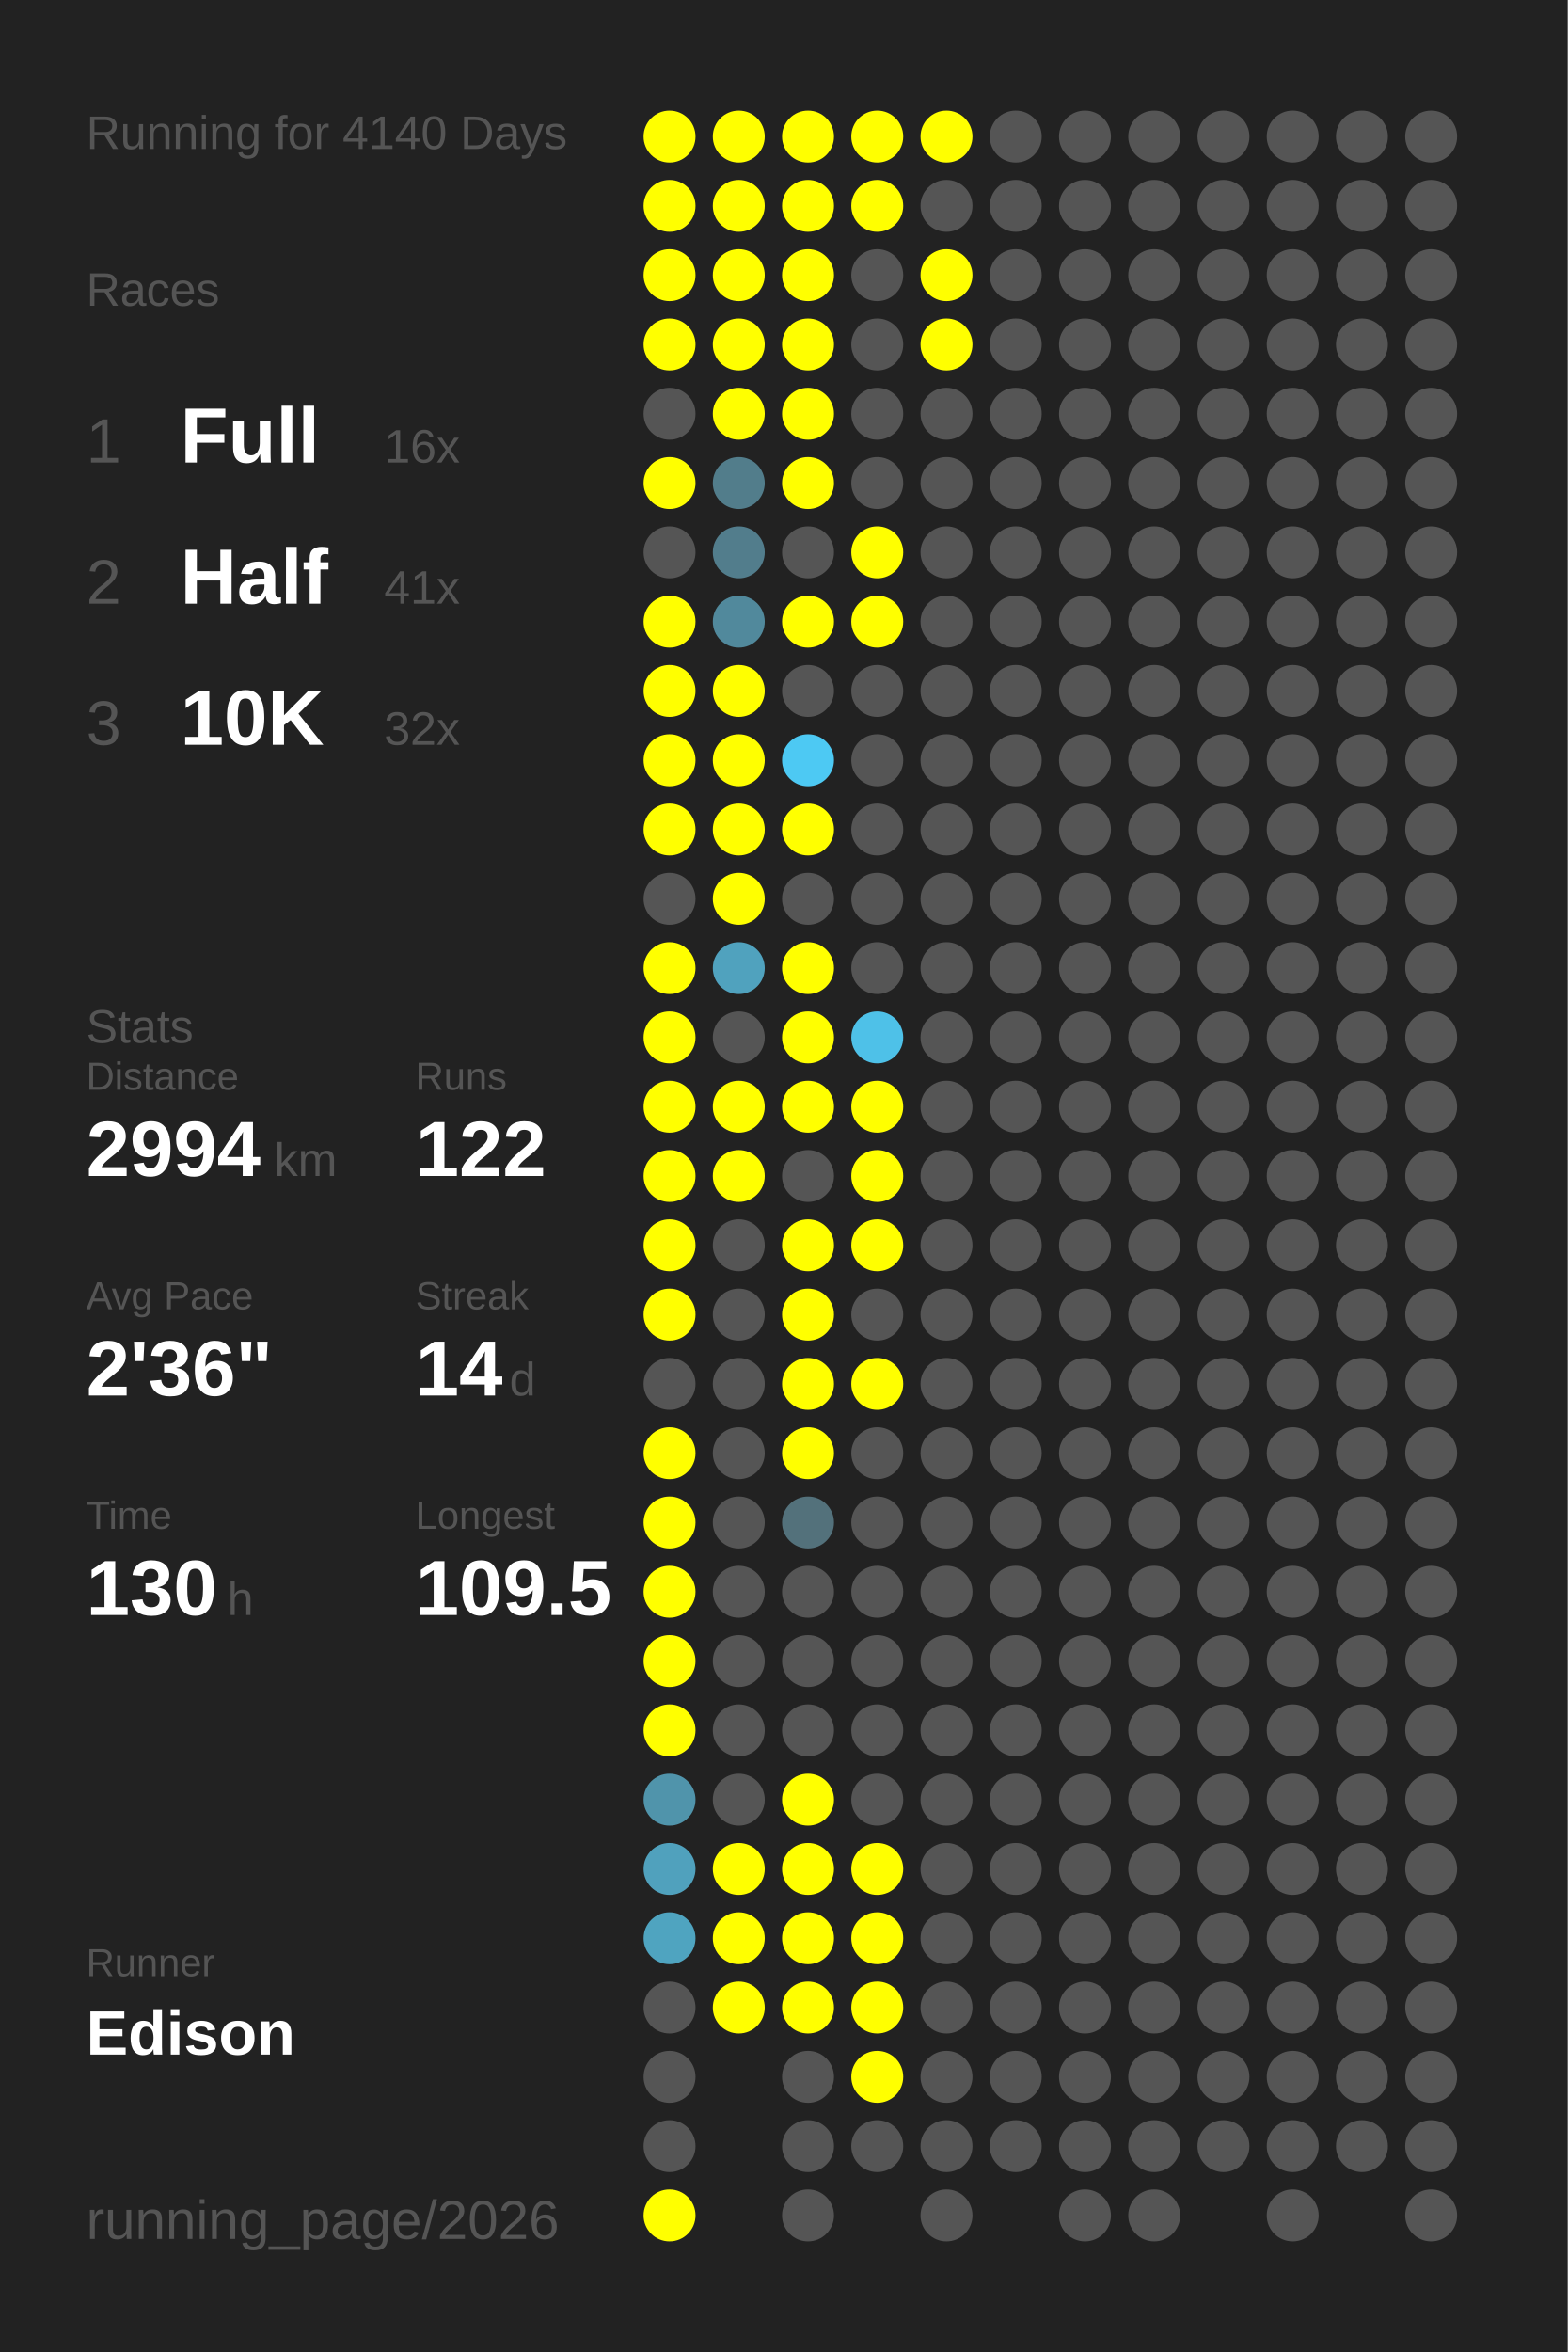
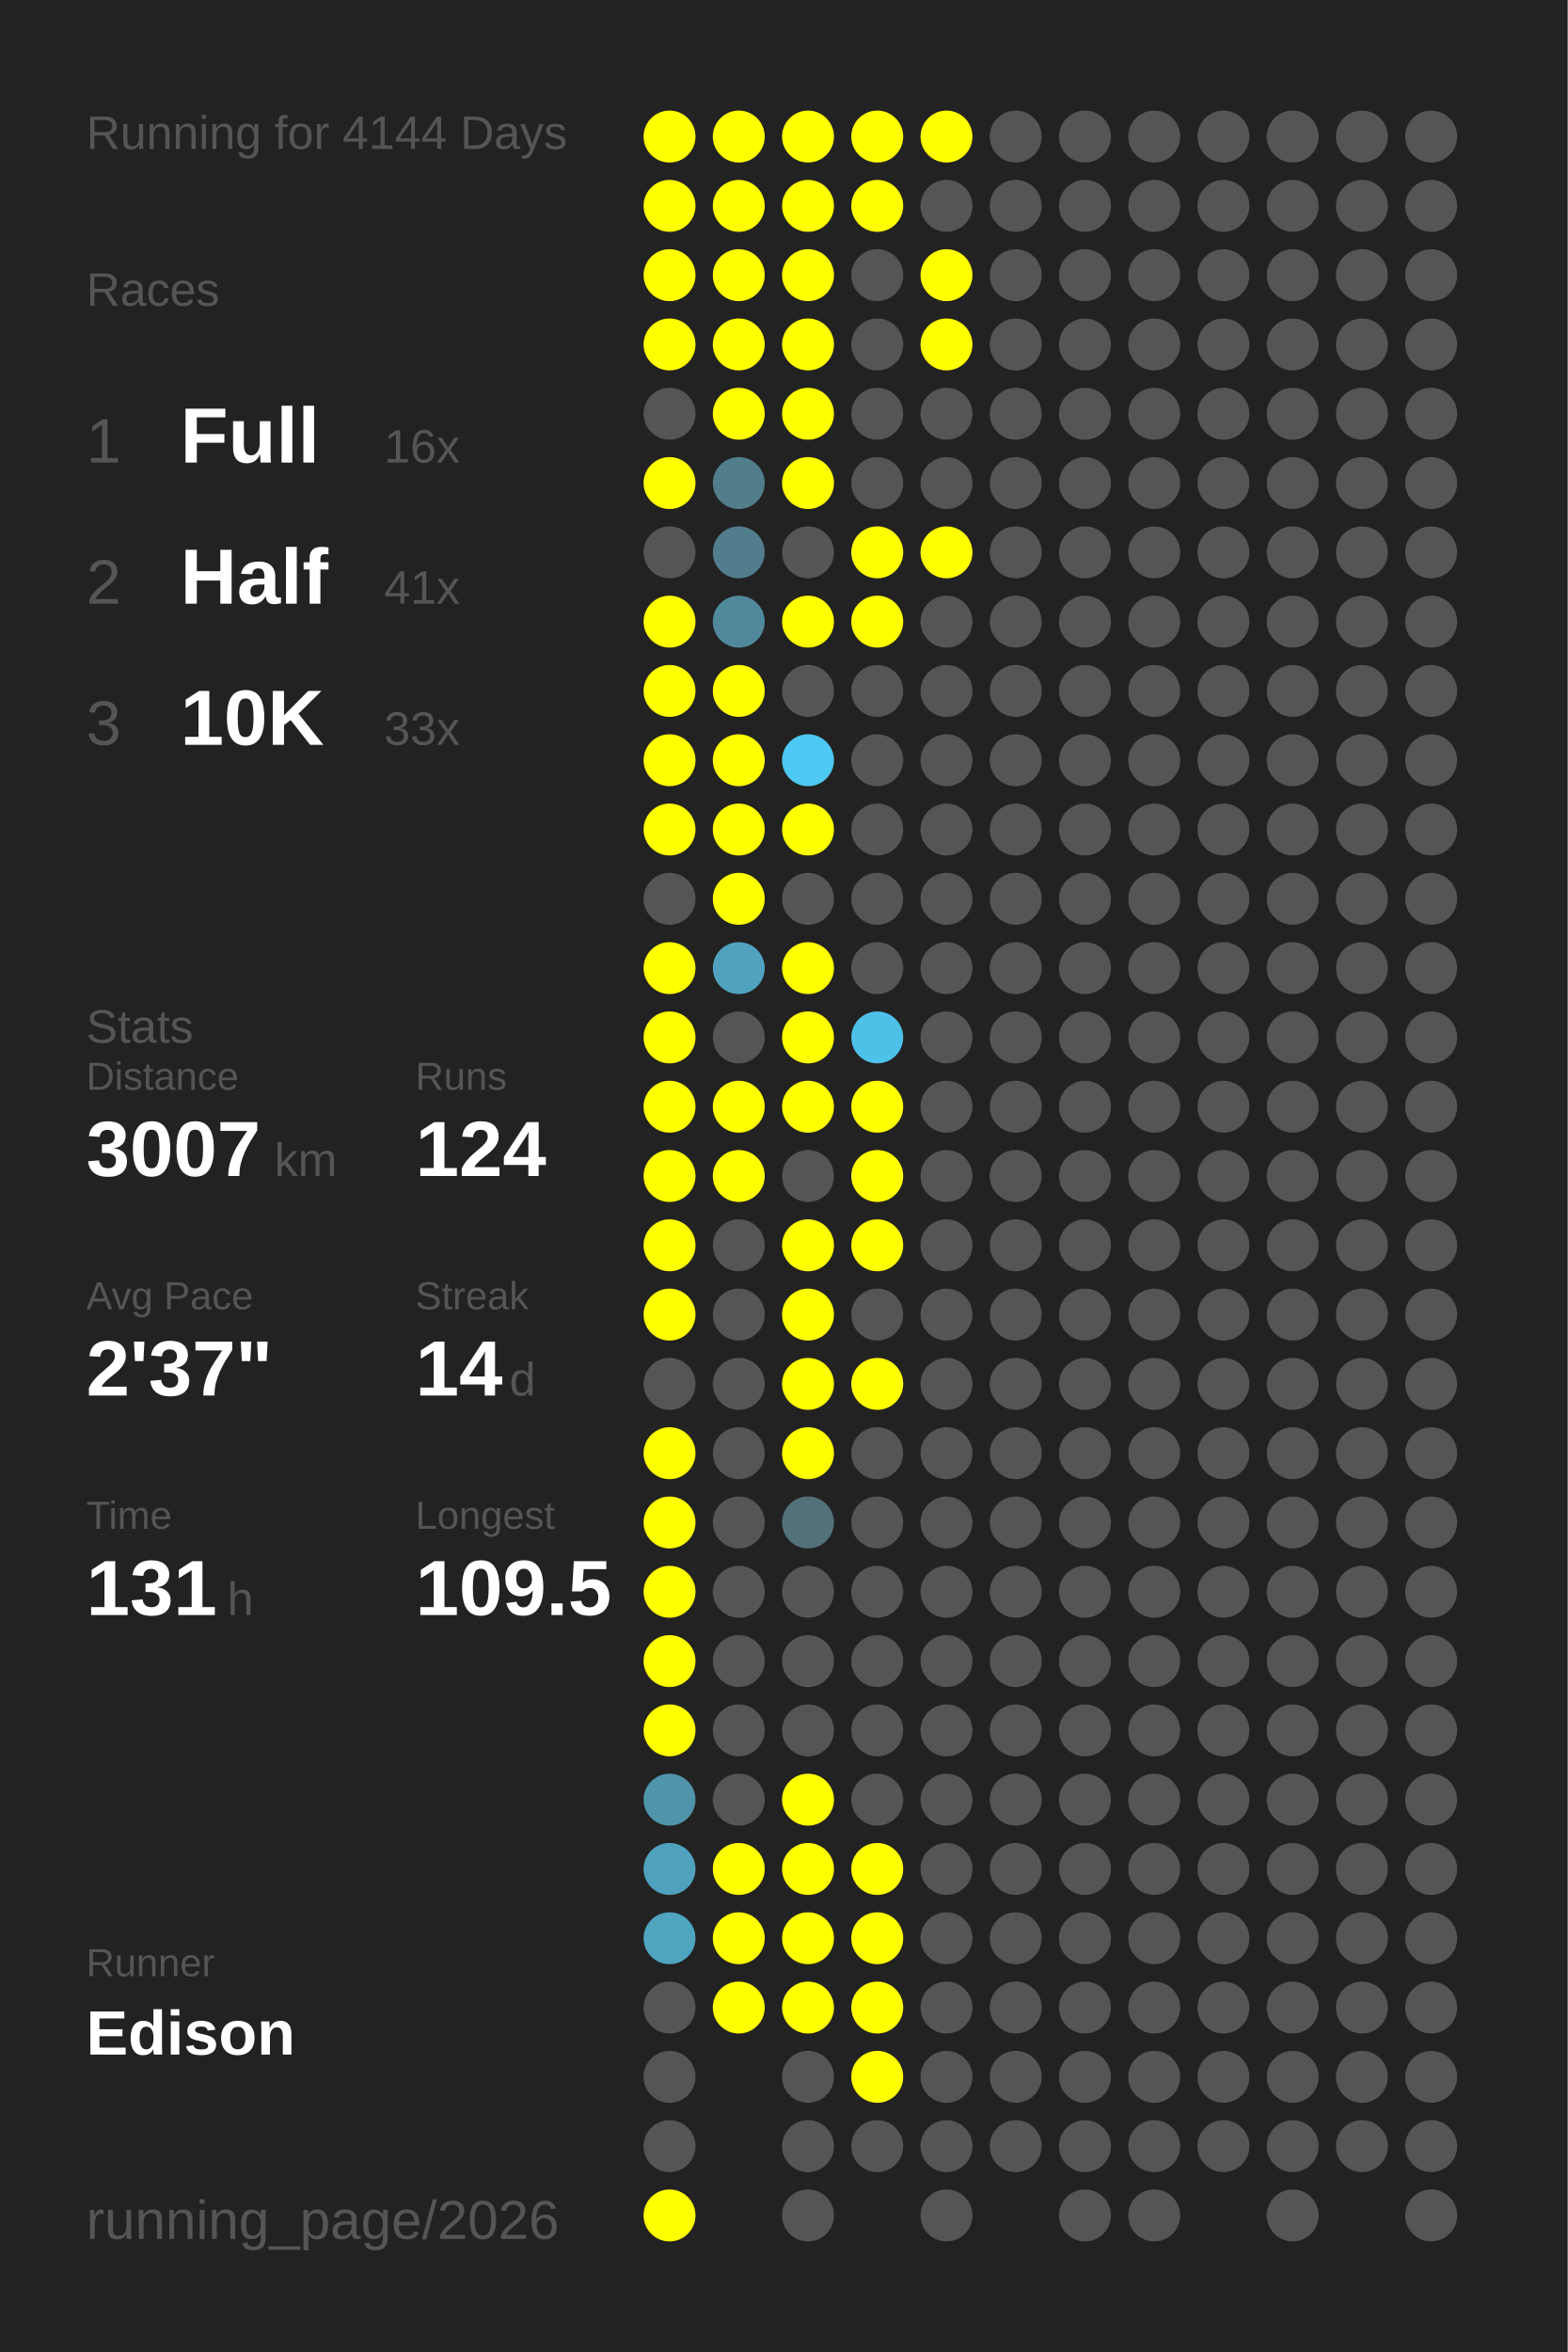
<svg xmlns="http://www.w3.org/2000/svg" baseProfile="full" height="300mm" version="1.1" viewBox="0,0,200,300" width="200mm">
  <defs />
  <rect fill="#222222" height="300" width="200" x="0" y="0" />
-   <text fill="#555555" style="font-size:6px; font-family:Arial;" x="11" y="19">Running for 4140 Days</text>
+   <text fill="#555555" style="font-size:6px; font-family:Arial;" x="11" y="19">Running for 4144 Days</text>
  <text fill="#555555" style="font-size:6px; font-family:Arial;" x="11" y="39">Races</text>
  <text fill="#555555" style="font-size:8px; font-family:Arial;" x="11" y="59">1</text>
  <text fill="#FFFFFF" style="font-size:10px; font-family:Arial; font-weight:bold;" x="23" y="59">Full</text>
  <text fill="#555555" style="font-size:6px; font-family:Arial;" x="49" y="59">16x</text>
  <text fill="#555555" style="font-size:8px; font-family:Arial;" x="11" y="77">2</text>
  <text fill="#FFFFFF" style="font-size:10px; font-family:Arial; font-weight:bold;" x="23" y="77">Half</text>
  <text fill="#555555" style="font-size:6px; font-family:Arial;" x="49" y="77">41x</text>
  <text fill="#555555" style="font-size:8px; font-family:Arial;" x="11" y="95">3</text>
  <text fill="#FFFFFF" style="font-size:10px; font-family:Arial; font-weight:bold;" x="23" y="95">10K</text>
-   <text fill="#555555" style="font-size:6px; font-family:Arial;" x="49" y="95">32x</text>
+   <text fill="#555555" style="font-size:6px; font-family:Arial;" x="49" y="95">33x</text>
  <text fill="#555555" style="font-size:6px; font-family:Arial;" x="11" y="133">Stats</text>
  <text fill="#555555" style="font-size:5px; font-family:Arial;" x="11" y="139">Distance</text>
-   <text fill="#FFFFFF" style="font-size:10px; font-family:Arial; font-weight:bold;" x="11" y="150">2994</text>
+   <text fill="#FFFFFF" style="font-size:10px; font-family:Arial; font-weight:bold;" x="11" y="150">3007</text>
  <text fill="#555555" style="font-size:6px; font-family:Arial;" x="35" y="150">km</text>
  <text fill="#555555" style="font-size:5px; font-family:Arial;" x="53" y="139">Runs</text>
-   <text fill="#FFFFFF" style="font-size:10px; font-family:Arial; font-weight:bold;" x="53" y="150">122</text>
+   <text fill="#FFFFFF" style="font-size:10px; font-family:Arial; font-weight:bold;" x="53" y="150">124</text>
  <text fill="#555555" style="font-size:5px; font-family:Arial;" x="11" y="167">Avg Pace</text>
-   <text fill="#FFFFFF" style="font-size:10px; font-family:Arial; font-weight:bold;" x="11" y="178">2'36"</text>
+   <text fill="#FFFFFF" style="font-size:10px; font-family:Arial; font-weight:bold;" x="11" y="178">2'37"</text>
  <text fill="#555555" style="font-size:5px; font-family:Arial;" x="53" y="167">Streak</text>
  <text fill="#FFFFFF" style="font-size:10px; font-family:Arial; font-weight:bold;" x="53" y="178">14</text>
  <text fill="#555555" style="font-size:6px; font-family:Arial;" x="65" y="178">d</text>
  <text fill="#555555" style="font-size:5px; font-family:Arial;" x="11" y="195">Time</text>
-   <text fill="#FFFFFF" style="font-size:10px; font-family:Arial; font-weight:bold;" x="11" y="206">130</text>
+   <text fill="#FFFFFF" style="font-size:10px; font-family:Arial; font-weight:bold;" x="11" y="206">131</text>
  <text fill="#555555" style="font-size:6px; font-family:Arial;" x="29" y="206">h</text>
  <text fill="#555555" style="font-size:5px; font-family:Arial;" x="53" y="195">Longest</text>
  <text fill="#FFFFFF" style="font-size:10px; font-family:Arial; font-weight:bold;" x="53" y="206">109.5</text>
  <text fill="#555555" style="font-size:5px; font-family:Arial;" x="11" y="252.065">Runner</text>
  <text fill="#FFFFFF" style="font-size:8px; font-family:Arial; font-weight:bold;" x="11" y="262.065">Edison</text>
  <text fill="#555555" style="font-size:7px; font-family:Arial;" x="11" y="285.581">running_page/2026</text>
  <circle cx="85.417" cy="17.419" fill="#FFFF00" r="3.312" />
  <circle cx="85.417" cy="26.258" fill="#FFFF00" r="3.312" />
  <circle cx="85.417" cy="35.097" fill="#FFFF00" r="3.312" />
  <circle cx="85.417" cy="43.935" fill="#FFFF00" r="3.312" />
  <circle cx="85.417" cy="52.774" fill="#555555" r="3.312" />
  <circle cx="85.417" cy="61.613" fill="#FFFF00" r="3.312" />
  <circle cx="85.417" cy="70.452" fill="#555555" r="3.312" />
  <circle cx="85.417" cy="79.29" fill="#FFFF00" r="3.312" />
  <circle cx="85.417" cy="88.129" fill="#FFFF00" r="3.312" />
  <circle cx="85.417" cy="96.968" fill="#FFFF00" r="3.312" />
  <circle cx="85.417" cy="105.806" fill="#FFFF00" r="3.312" />
  <circle cx="85.417" cy="114.645" fill="#555555" r="3.312" />
  <circle cx="85.417" cy="123.484" fill="#FFFF00" r="3.312" />
  <circle cx="85.417" cy="132.323" fill="#FFFF00" r="3.312" />
  <circle cx="85.417" cy="141.161" fill="#FFFF00" r="3.312" />
  <circle cx="85.417" cy="150" fill="#FFFF00" r="3.312" />
  <circle cx="85.417" cy="158.839" fill="#FFFF00" r="3.312" />
  <circle cx="85.417" cy="167.677" fill="#FFFF00" r="3.312" />
  <circle cx="85.417" cy="176.516" fill="#555555" r="3.312" />
  <circle cx="85.417" cy="185.355" fill="#FFFF00" r="3.312" />
  <circle cx="85.417" cy="194.194" fill="#FFFF00" r="3.312" />
  <circle cx="85.417" cy="203.032" fill="#FFFF00" r="3.312" />
  <circle cx="85.417" cy="211.871" fill="#FFFF00" r="3.312" />
  <circle cx="85.417" cy="220.71" fill="#FFFF00" r="3.312" />
  <circle cx="85.417" cy="229.548" fill="#5094ab" r="3.312" />
  <circle cx="85.417" cy="238.387" fill="#50a1bd" r="3.312" />
  <circle cx="85.417" cy="247.226" fill="#4fa4c0" r="3.312" />
  <circle cx="85.417" cy="256.065" fill="#555555" r="3.312" />
  <circle cx="85.417" cy="264.903" fill="#555555" r="3.312" />
  <circle cx="85.417" cy="273.742" fill="#555555" r="3.312" />
  <circle cx="85.417" cy="282.581" fill="#FFFF00" r="3.312" />
  <circle cx="94.25" cy="17.419" fill="#FFFF00" r="3.312" />
  <circle cx="94.25" cy="26.258" fill="#FFFF00" r="3.312" />
  <circle cx="94.25" cy="35.097" fill="#FFFF00" r="3.312" />
  <circle cx="94.25" cy="43.935" fill="#FFFF00" r="3.312" />
  <circle cx="94.25" cy="52.774" fill="#FFFF00" r="3.312" />
  <circle cx="94.25" cy="61.613" fill="#527d8b" r="3.312" />
  <circle cx="94.25" cy="70.452" fill="#527d8c" r="3.312" />
  <circle cx="94.25" cy="79.29" fill="#51899c" r="3.312" />
  <circle cx="94.25" cy="88.129" fill="#FFFF00" r="3.312" />
  <circle cx="94.25" cy="96.968" fill="#FFFF00" r="3.312" />
  <circle cx="94.25" cy="105.806" fill="#FFFF00" r="3.312" />
  <circle cx="94.25" cy="114.645" fill="#FFFF00" r="3.312" />
  <circle cx="94.25" cy="123.484" fill="#50a2be" r="3.312" />
  <circle cx="94.25" cy="132.323" fill="#555555" r="3.312" />
  <circle cx="94.25" cy="141.161" fill="#FFFF00" r="3.312" />
  <circle cx="94.25" cy="150" fill="#FFFF00" r="3.312" />
  <circle cx="94.25" cy="158.839" fill="#555555" r="3.312" />
  <circle cx="94.25" cy="167.677" fill="#555555" r="3.312" />
  <circle cx="94.25" cy="176.516" fill="#555555" r="3.312" />
  <circle cx="94.25" cy="185.355" fill="#555555" r="3.312" />
  <circle cx="94.25" cy="194.194" fill="#555555" r="3.312" />
  <circle cx="94.25" cy="203.032" fill="#555555" r="3.312" />
  <circle cx="94.25" cy="211.871" fill="#555555" r="3.312" />
  <circle cx="94.25" cy="220.71" fill="#555555" r="3.312" />
  <circle cx="94.25" cy="229.548" fill="#555555" r="3.312" />
  <circle cx="94.25" cy="238.387" fill="#FFFF00" r="3.312" />
  <circle cx="94.25" cy="247.226" fill="#FFFF00" r="3.312" />
  <circle cx="94.25" cy="256.065" fill="#FFFF00" r="3.312" />
  <circle cx="103.083" cy="17.419" fill="#FFFF00" r="3.312" />
  <circle cx="103.083" cy="26.258" fill="#FFFF00" r="3.312" />
  <circle cx="103.083" cy="35.097" fill="#FFFF00" r="3.312" />
  <circle cx="103.083" cy="43.935" fill="#FFFF00" r="3.312" />
  <circle cx="103.083" cy="52.774" fill="#FFFF00" r="3.312" />
  <circle cx="103.083" cy="61.613" fill="#FFFF00" r="3.312" />
  <circle cx="103.083" cy="70.452" fill="#555555" r="3.312" />
  <circle cx="103.083" cy="79.29" fill="#FFFF00" r="3.312" />
  <circle cx="103.083" cy="88.129" fill="#555555" r="3.312" />
  <circle cx="103.083" cy="96.968" fill="#4dc9f3" r="3.312" />
  <circle cx="103.083" cy="105.806" fill="#FFFF00" r="3.312" />
  <circle cx="103.083" cy="114.645" fill="#555555" r="3.312" />
  <circle cx="103.083" cy="123.484" fill="#FFFF00" r="3.312" />
  <circle cx="103.083" cy="132.323" fill="#FFFF00" r="3.312" />
  <circle cx="103.083" cy="141.161" fill="#FFFF00" r="3.312" />
  <circle cx="103.083" cy="150" fill="#555555" r="3.312" />
  <circle cx="103.083" cy="158.839" fill="#FFFF00" r="3.312" />
  <circle cx="103.083" cy="167.677" fill="#FFFF00" r="3.312" />
  <circle cx="103.083" cy="176.516" fill="#FFFF00" r="3.312" />
  <circle cx="103.083" cy="185.355" fill="#FFFF00" r="3.312" />
  <circle cx="103.083" cy="194.194" fill="#53717b" r="3.312" />
  <circle cx="103.083" cy="203.032" fill="#555555" r="3.312" />
  <circle cx="103.083" cy="211.871" fill="#555555" r="3.312" />
  <circle cx="103.083" cy="220.71" fill="#555555" r="3.312" />
  <circle cx="103.083" cy="229.548" fill="#FFFF00" r="3.312" />
  <circle cx="103.083" cy="238.387" fill="#FFFF00" r="3.312" />
  <circle cx="103.083" cy="247.226" fill="#FFFF00" r="3.312" />
  <circle cx="103.083" cy="256.065" fill="#FFFF00" r="3.312" />
  <circle cx="103.083" cy="264.903" fill="#555555" r="3.312" />
  <circle cx="103.083" cy="273.742" fill="#555555" r="3.312" />
  <circle cx="103.083" cy="282.581" fill="#555555" r="3.312" />
  <circle cx="111.917" cy="17.419" fill="#FFFF00" r="3.312" />
  <circle cx="111.917" cy="26.258" fill="#FFFF00" r="3.312" />
  <circle cx="111.917" cy="35.097" fill="#555555" r="3.312" />
  <circle cx="111.917" cy="43.935" fill="#555555" r="3.312" />
  <circle cx="111.917" cy="52.774" fill="#555555" r="3.312" />
  <circle cx="111.917" cy="61.613" fill="#555555" r="3.312" />
  <circle cx="111.917" cy="70.452" fill="#FFFF00" r="3.312" />
  <circle cx="111.917" cy="79.29" fill="#FFFF00" r="3.312" />
  <circle cx="111.917" cy="88.129" fill="#555555" r="3.312" />
  <circle cx="111.917" cy="96.968" fill="#555555" r="3.312" />
  <circle cx="111.917" cy="105.806" fill="#555555" r="3.312" />
  <circle cx="111.917" cy="114.645" fill="#555555" r="3.312" />
  <circle cx="111.917" cy="123.484" fill="#555555" r="3.312" />
  <circle cx="111.917" cy="132.323" fill="#4ec1e8" r="3.312" />
  <circle cx="111.917" cy="141.161" fill="#FFFF00" r="3.312" />
  <circle cx="111.917" cy="150" fill="#FFFF00" r="3.312" />
  <circle cx="111.917" cy="158.839" fill="#FFFF00" r="3.312" />
  <circle cx="111.917" cy="167.677" fill="#555555" r="3.312" />
  <circle cx="111.917" cy="176.516" fill="#FFFF00" r="3.312" />
  <circle cx="111.917" cy="185.355" fill="#555555" r="3.312" />
  <circle cx="111.917" cy="194.194" fill="#555555" r="3.312" />
  <circle cx="111.917" cy="203.032" fill="#555555" r="3.312" />
  <circle cx="111.917" cy="211.871" fill="#555555" r="3.312" />
  <circle cx="111.917" cy="220.71" fill="#555555" r="3.312" />
  <circle cx="111.917" cy="229.548" fill="#555555" r="3.312" />
  <circle cx="111.917" cy="238.387" fill="#FFFF00" r="3.312" />
  <circle cx="111.917" cy="247.226" fill="#FFFF00" r="3.312" />
  <circle cx="111.917" cy="256.065" fill="#FFFF00" r="3.312" />
  <circle cx="111.917" cy="264.903" fill="#FFFF00" r="3.312" />
  <circle cx="111.917" cy="273.742" fill="#555555" r="3.312" />
  <circle cx="120.75" cy="17.419" fill="#FFFF00" r="3.312" />
  <circle cx="120.75" cy="26.258" fill="#555555" r="3.312" />
  <circle cx="120.75" cy="35.097" fill="#FFFF00" r="3.312" />
  <circle cx="120.75" cy="43.935" fill="#FFFF00" r="3.312" />
  <circle cx="120.75" cy="52.774" fill="#555555" r="3.312" />
  <circle cx="120.75" cy="61.613" fill="#555555" r="3.312" />
-   <circle cx="120.75" cy="70.452" fill="#555555" r="3.312" />
+   <circle cx="120.75" cy="70.452" fill="#FFFF00" r="3.312" />
  <circle cx="120.75" cy="79.29" fill="#555555" r="3.312" />
  <circle cx="120.75" cy="88.129" fill="#555555" r="3.312" />
  <circle cx="120.75" cy="96.968" fill="#555555" r="3.312" />
  <circle cx="120.75" cy="105.806" fill="#555555" r="3.312" />
  <circle cx="120.75" cy="114.645" fill="#555555" r="3.312" />
  <circle cx="120.75" cy="123.484" fill="#555555" r="3.312" />
  <circle cx="120.75" cy="132.323" fill="#555555" r="3.312" />
  <circle cx="120.75" cy="141.161" fill="#555555" r="3.312" />
  <circle cx="120.75" cy="150" fill="#555555" r="3.312" />
  <circle cx="120.75" cy="158.839" fill="#555555" r="3.312" />
  <circle cx="120.75" cy="167.677" fill="#555555" r="3.312" />
  <circle cx="120.75" cy="176.516" fill="#555555" r="3.312" />
  <circle cx="120.75" cy="185.355" fill="#555555" r="3.312" />
  <circle cx="120.75" cy="194.194" fill="#555555" r="3.312" />
  <circle cx="120.75" cy="203.032" fill="#555555" r="3.312" />
  <circle cx="120.75" cy="211.871" fill="#555555" r="3.312" />
  <circle cx="120.75" cy="220.71" fill="#555555" r="3.312" />
  <circle cx="120.75" cy="229.548" fill="#555555" r="3.312" />
  <circle cx="120.75" cy="238.387" fill="#555555" r="3.312" />
  <circle cx="120.75" cy="247.226" fill="#555555" r="3.312" />
  <circle cx="120.75" cy="256.065" fill="#555555" r="3.312" />
  <circle cx="120.75" cy="264.903" fill="#555555" r="3.312" />
  <circle cx="120.75" cy="273.742" fill="#555555" r="3.312" />
  <circle cx="120.75" cy="282.581" fill="#555555" r="3.312" />
  <circle cx="129.583" cy="17.419" fill="#555555" r="3.312" />
  <circle cx="129.583" cy="26.258" fill="#555555" r="3.312" />
  <circle cx="129.583" cy="35.097" fill="#555555" r="3.312" />
  <circle cx="129.583" cy="43.935" fill="#555555" r="3.312" />
  <circle cx="129.583" cy="52.774" fill="#555555" r="3.312" />
  <circle cx="129.583" cy="61.613" fill="#555555" r="3.312" />
  <circle cx="129.583" cy="70.452" fill="#555555" r="3.312" />
  <circle cx="129.583" cy="79.29" fill="#555555" r="3.312" />
  <circle cx="129.583" cy="88.129" fill="#555555" r="3.312" />
  <circle cx="129.583" cy="96.968" fill="#555555" r="3.312" />
  <circle cx="129.583" cy="105.806" fill="#555555" r="3.312" />
  <circle cx="129.583" cy="114.645" fill="#555555" r="3.312" />
  <circle cx="129.583" cy="123.484" fill="#555555" r="3.312" />
  <circle cx="129.583" cy="132.323" fill="#555555" r="3.312" />
  <circle cx="129.583" cy="141.161" fill="#555555" r="3.312" />
  <circle cx="129.583" cy="150" fill="#555555" r="3.312" />
  <circle cx="129.583" cy="158.839" fill="#555555" r="3.312" />
  <circle cx="129.583" cy="167.677" fill="#555555" r="3.312" />
  <circle cx="129.583" cy="176.516" fill="#555555" r="3.312" />
  <circle cx="129.583" cy="185.355" fill="#555555" r="3.312" />
  <circle cx="129.583" cy="194.194" fill="#555555" r="3.312" />
  <circle cx="129.583" cy="203.032" fill="#555555" r="3.312" />
  <circle cx="129.583" cy="211.871" fill="#555555" r="3.312" />
  <circle cx="129.583" cy="220.71" fill="#555555" r="3.312" />
  <circle cx="129.583" cy="229.548" fill="#555555" r="3.312" />
  <circle cx="129.583" cy="238.387" fill="#555555" r="3.312" />
  <circle cx="129.583" cy="247.226" fill="#555555" r="3.312" />
  <circle cx="129.583" cy="256.065" fill="#555555" r="3.312" />
  <circle cx="129.583" cy="264.903" fill="#555555" r="3.312" />
  <circle cx="129.583" cy="273.742" fill="#555555" r="3.312" />
  <circle cx="138.417" cy="17.419" fill="#555555" r="3.312" />
  <circle cx="138.417" cy="26.258" fill="#555555" r="3.312" />
  <circle cx="138.417" cy="35.097" fill="#555555" r="3.312" />
  <circle cx="138.417" cy="43.935" fill="#555555" r="3.312" />
  <circle cx="138.417" cy="52.774" fill="#555555" r="3.312" />
  <circle cx="138.417" cy="61.613" fill="#555555" r="3.312" />
  <circle cx="138.417" cy="70.452" fill="#555555" r="3.312" />
  <circle cx="138.417" cy="79.29" fill="#555555" r="3.312" />
  <circle cx="138.417" cy="88.129" fill="#555555" r="3.312" />
  <circle cx="138.417" cy="96.968" fill="#555555" r="3.312" />
  <circle cx="138.417" cy="105.806" fill="#555555" r="3.312" />
  <circle cx="138.417" cy="114.645" fill="#555555" r="3.312" />
  <circle cx="138.417" cy="123.484" fill="#555555" r="3.312" />
  <circle cx="138.417" cy="132.323" fill="#555555" r="3.312" />
  <circle cx="138.417" cy="141.161" fill="#555555" r="3.312" />
  <circle cx="138.417" cy="150" fill="#555555" r="3.312" />
  <circle cx="138.417" cy="158.839" fill="#555555" r="3.312" />
  <circle cx="138.417" cy="167.677" fill="#555555" r="3.312" />
  <circle cx="138.417" cy="176.516" fill="#555555" r="3.312" />
  <circle cx="138.417" cy="185.355" fill="#555555" r="3.312" />
  <circle cx="138.417" cy="194.194" fill="#555555" r="3.312" />
  <circle cx="138.417" cy="203.032" fill="#555555" r="3.312" />
  <circle cx="138.417" cy="211.871" fill="#555555" r="3.312" />
  <circle cx="138.417" cy="220.71" fill="#555555" r="3.312" />
  <circle cx="138.417" cy="229.548" fill="#555555" r="3.312" />
  <circle cx="138.417" cy="238.387" fill="#555555" r="3.312" />
  <circle cx="138.417" cy="247.226" fill="#555555" r="3.312" />
  <circle cx="138.417" cy="256.065" fill="#555555" r="3.312" />
  <circle cx="138.417" cy="264.903" fill="#555555" r="3.312" />
  <circle cx="138.417" cy="273.742" fill="#555555" r="3.312" />
  <circle cx="138.417" cy="282.581" fill="#555555" r="3.312" />
  <circle cx="147.25" cy="17.419" fill="#555555" r="3.312" />
  <circle cx="147.25" cy="26.258" fill="#555555" r="3.312" />
  <circle cx="147.25" cy="35.097" fill="#555555" r="3.312" />
  <circle cx="147.25" cy="43.935" fill="#555555" r="3.312" />
  <circle cx="147.25" cy="52.774" fill="#555555" r="3.312" />
  <circle cx="147.25" cy="61.613" fill="#555555" r="3.312" />
  <circle cx="147.25" cy="70.452" fill="#555555" r="3.312" />
  <circle cx="147.25" cy="79.29" fill="#555555" r="3.312" />
  <circle cx="147.25" cy="88.129" fill="#555555" r="3.312" />
  <circle cx="147.25" cy="96.968" fill="#555555" r="3.312" />
  <circle cx="147.25" cy="105.806" fill="#555555" r="3.312" />
  <circle cx="147.25" cy="114.645" fill="#555555" r="3.312" />
  <circle cx="147.25" cy="123.484" fill="#555555" r="3.312" />
  <circle cx="147.25" cy="132.323" fill="#555555" r="3.312" />
  <circle cx="147.25" cy="141.161" fill="#555555" r="3.312" />
  <circle cx="147.25" cy="150" fill="#555555" r="3.312" />
  <circle cx="147.25" cy="158.839" fill="#555555" r="3.312" />
  <circle cx="147.25" cy="167.677" fill="#555555" r="3.312" />
  <circle cx="147.25" cy="176.516" fill="#555555" r="3.312" />
  <circle cx="147.25" cy="185.355" fill="#555555" r="3.312" />
  <circle cx="147.25" cy="194.194" fill="#555555" r="3.312" />
  <circle cx="147.25" cy="203.032" fill="#555555" r="3.312" />
  <circle cx="147.25" cy="211.871" fill="#555555" r="3.312" />
  <circle cx="147.25" cy="220.71" fill="#555555" r="3.312" />
  <circle cx="147.25" cy="229.548" fill="#555555" r="3.312" />
  <circle cx="147.25" cy="238.387" fill="#555555" r="3.312" />
  <circle cx="147.25" cy="247.226" fill="#555555" r="3.312" />
  <circle cx="147.25" cy="256.065" fill="#555555" r="3.312" />
  <circle cx="147.25" cy="264.903" fill="#555555" r="3.312" />
  <circle cx="147.25" cy="273.742" fill="#555555" r="3.312" />
  <circle cx="147.25" cy="282.581" fill="#555555" r="3.312" />
  <circle cx="156.083" cy="17.419" fill="#555555" r="3.312" />
  <circle cx="156.083" cy="26.258" fill="#555555" r="3.312" />
  <circle cx="156.083" cy="35.097" fill="#555555" r="3.312" />
  <circle cx="156.083" cy="43.935" fill="#555555" r="3.312" />
  <circle cx="156.083" cy="52.774" fill="#555555" r="3.312" />
  <circle cx="156.083" cy="61.613" fill="#555555" r="3.312" />
  <circle cx="156.083" cy="70.452" fill="#555555" r="3.312" />
  <circle cx="156.083" cy="79.29" fill="#555555" r="3.312" />
  <circle cx="156.083" cy="88.129" fill="#555555" r="3.312" />
  <circle cx="156.083" cy="96.968" fill="#555555" r="3.312" />
  <circle cx="156.083" cy="105.806" fill="#555555" r="3.312" />
  <circle cx="156.083" cy="114.645" fill="#555555" r="3.312" />
  <circle cx="156.083" cy="123.484" fill="#555555" r="3.312" />
  <circle cx="156.083" cy="132.323" fill="#555555" r="3.312" />
  <circle cx="156.083" cy="141.161" fill="#555555" r="3.312" />
  <circle cx="156.083" cy="150" fill="#555555" r="3.312" />
  <circle cx="156.083" cy="158.839" fill="#555555" r="3.312" />
  <circle cx="156.083" cy="167.677" fill="#555555" r="3.312" />
  <circle cx="156.083" cy="176.516" fill="#555555" r="3.312" />
  <circle cx="156.083" cy="185.355" fill="#555555" r="3.312" />
  <circle cx="156.083" cy="194.194" fill="#555555" r="3.312" />
  <circle cx="156.083" cy="203.032" fill="#555555" r="3.312" />
  <circle cx="156.083" cy="211.871" fill="#555555" r="3.312" />
  <circle cx="156.083" cy="220.71" fill="#555555" r="3.312" />
  <circle cx="156.083" cy="229.548" fill="#555555" r="3.312" />
  <circle cx="156.083" cy="238.387" fill="#555555" r="3.312" />
  <circle cx="156.083" cy="247.226" fill="#555555" r="3.312" />
  <circle cx="156.083" cy="256.065" fill="#555555" r="3.312" />
  <circle cx="156.083" cy="264.903" fill="#555555" r="3.312" />
  <circle cx="156.083" cy="273.742" fill="#555555" r="3.312" />
  <circle cx="164.917" cy="17.419" fill="#555555" r="3.312" />
  <circle cx="164.917" cy="26.258" fill="#555555" r="3.312" />
  <circle cx="164.917" cy="35.097" fill="#555555" r="3.312" />
  <circle cx="164.917" cy="43.935" fill="#555555" r="3.312" />
  <circle cx="164.917" cy="52.774" fill="#555555" r="3.312" />
  <circle cx="164.917" cy="61.613" fill="#555555" r="3.312" />
  <circle cx="164.917" cy="70.452" fill="#555555" r="3.312" />
  <circle cx="164.917" cy="79.29" fill="#555555" r="3.312" />
  <circle cx="164.917" cy="88.129" fill="#555555" r="3.312" />
  <circle cx="164.917" cy="96.968" fill="#555555" r="3.312" />
  <circle cx="164.917" cy="105.806" fill="#555555" r="3.312" />
  <circle cx="164.917" cy="114.645" fill="#555555" r="3.312" />
  <circle cx="164.917" cy="123.484" fill="#555555" r="3.312" />
  <circle cx="164.917" cy="132.323" fill="#555555" r="3.312" />
  <circle cx="164.917" cy="141.161" fill="#555555" r="3.312" />
  <circle cx="164.917" cy="150" fill="#555555" r="3.312" />
  <circle cx="164.917" cy="158.839" fill="#555555" r="3.312" />
  <circle cx="164.917" cy="167.677" fill="#555555" r="3.312" />
  <circle cx="164.917" cy="176.516" fill="#555555" r="3.312" />
  <circle cx="164.917" cy="185.355" fill="#555555" r="3.312" />
  <circle cx="164.917" cy="194.194" fill="#555555" r="3.312" />
  <circle cx="164.917" cy="203.032" fill="#555555" r="3.312" />
  <circle cx="164.917" cy="211.871" fill="#555555" r="3.312" />
  <circle cx="164.917" cy="220.71" fill="#555555" r="3.312" />
  <circle cx="164.917" cy="229.548" fill="#555555" r="3.312" />
  <circle cx="164.917" cy="238.387" fill="#555555" r="3.312" />
  <circle cx="164.917" cy="247.226" fill="#555555" r="3.312" />
  <circle cx="164.917" cy="256.065" fill="#555555" r="3.312" />
  <circle cx="164.917" cy="264.903" fill="#555555" r="3.312" />
  <circle cx="164.917" cy="273.742" fill="#555555" r="3.312" />
  <circle cx="164.917" cy="282.581" fill="#555555" r="3.312" />
  <circle cx="173.75" cy="17.419" fill="#555555" r="3.312" />
  <circle cx="173.75" cy="26.258" fill="#555555" r="3.312" />
  <circle cx="173.75" cy="35.097" fill="#555555" r="3.312" />
  <circle cx="173.75" cy="43.935" fill="#555555" r="3.312" />
  <circle cx="173.75" cy="52.774" fill="#555555" r="3.312" />
  <circle cx="173.75" cy="61.613" fill="#555555" r="3.312" />
  <circle cx="173.75" cy="70.452" fill="#555555" r="3.312" />
  <circle cx="173.75" cy="79.29" fill="#555555" r="3.312" />
  <circle cx="173.75" cy="88.129" fill="#555555" r="3.312" />
  <circle cx="173.75" cy="96.968" fill="#555555" r="3.312" />
  <circle cx="173.75" cy="105.806" fill="#555555" r="3.312" />
  <circle cx="173.75" cy="114.645" fill="#555555" r="3.312" />
  <circle cx="173.75" cy="123.484" fill="#555555" r="3.312" />
  <circle cx="173.75" cy="132.323" fill="#555555" r="3.312" />
  <circle cx="173.75" cy="141.161" fill="#555555" r="3.312" />
  <circle cx="173.75" cy="150" fill="#555555" r="3.312" />
  <circle cx="173.75" cy="158.839" fill="#555555" r="3.312" />
  <circle cx="173.75" cy="167.677" fill="#555555" r="3.312" />
  <circle cx="173.75" cy="176.516" fill="#555555" r="3.312" />
  <circle cx="173.75" cy="185.355" fill="#555555" r="3.312" />
  <circle cx="173.75" cy="194.194" fill="#555555" r="3.312" />
  <circle cx="173.75" cy="203.032" fill="#555555" r="3.312" />
  <circle cx="173.75" cy="211.871" fill="#555555" r="3.312" />
  <circle cx="173.75" cy="220.71" fill="#555555" r="3.312" />
  <circle cx="173.75" cy="229.548" fill="#555555" r="3.312" />
  <circle cx="173.75" cy="238.387" fill="#555555" r="3.312" />
  <circle cx="173.75" cy="247.226" fill="#555555" r="3.312" />
  <circle cx="173.75" cy="256.065" fill="#555555" r="3.312" />
  <circle cx="173.75" cy="264.903" fill="#555555" r="3.312" />
  <circle cx="173.75" cy="273.742" fill="#555555" r="3.312" />
  <circle cx="182.583" cy="17.419" fill="#555555" r="3.312" />
  <circle cx="182.583" cy="26.258" fill="#555555" r="3.312" />
  <circle cx="182.583" cy="35.097" fill="#555555" r="3.312" />
  <circle cx="182.583" cy="43.935" fill="#555555" r="3.312" />
  <circle cx="182.583" cy="52.774" fill="#555555" r="3.312" />
  <circle cx="182.583" cy="61.613" fill="#555555" r="3.312" />
  <circle cx="182.583" cy="70.452" fill="#555555" r="3.312" />
  <circle cx="182.583" cy="79.29" fill="#555555" r="3.312" />
  <circle cx="182.583" cy="88.129" fill="#555555" r="3.312" />
  <circle cx="182.583" cy="96.968" fill="#555555" r="3.312" />
  <circle cx="182.583" cy="105.806" fill="#555555" r="3.312" />
  <circle cx="182.583" cy="114.645" fill="#555555" r="3.312" />
  <circle cx="182.583" cy="123.484" fill="#555555" r="3.312" />
  <circle cx="182.583" cy="132.323" fill="#555555" r="3.312" />
  <circle cx="182.583" cy="141.161" fill="#555555" r="3.312" />
  <circle cx="182.583" cy="150" fill="#555555" r="3.312" />
  <circle cx="182.583" cy="158.839" fill="#555555" r="3.312" />
  <circle cx="182.583" cy="167.677" fill="#555555" r="3.312" />
  <circle cx="182.583" cy="176.516" fill="#555555" r="3.312" />
  <circle cx="182.583" cy="185.355" fill="#555555" r="3.312" />
  <circle cx="182.583" cy="194.194" fill="#555555" r="3.312" />
  <circle cx="182.583" cy="203.032" fill="#555555" r="3.312" />
  <circle cx="182.583" cy="211.871" fill="#555555" r="3.312" />
  <circle cx="182.583" cy="220.71" fill="#555555" r="3.312" />
  <circle cx="182.583" cy="229.548" fill="#555555" r="3.312" />
  <circle cx="182.583" cy="238.387" fill="#555555" r="3.312" />
  <circle cx="182.583" cy="247.226" fill="#555555" r="3.312" />
  <circle cx="182.583" cy="256.065" fill="#555555" r="3.312" />
  <circle cx="182.583" cy="264.903" fill="#555555" r="3.312" />
  <circle cx="182.583" cy="273.742" fill="#555555" r="3.312" />
  <circle cx="182.583" cy="282.581" fill="#555555" r="3.312" />
</svg>
